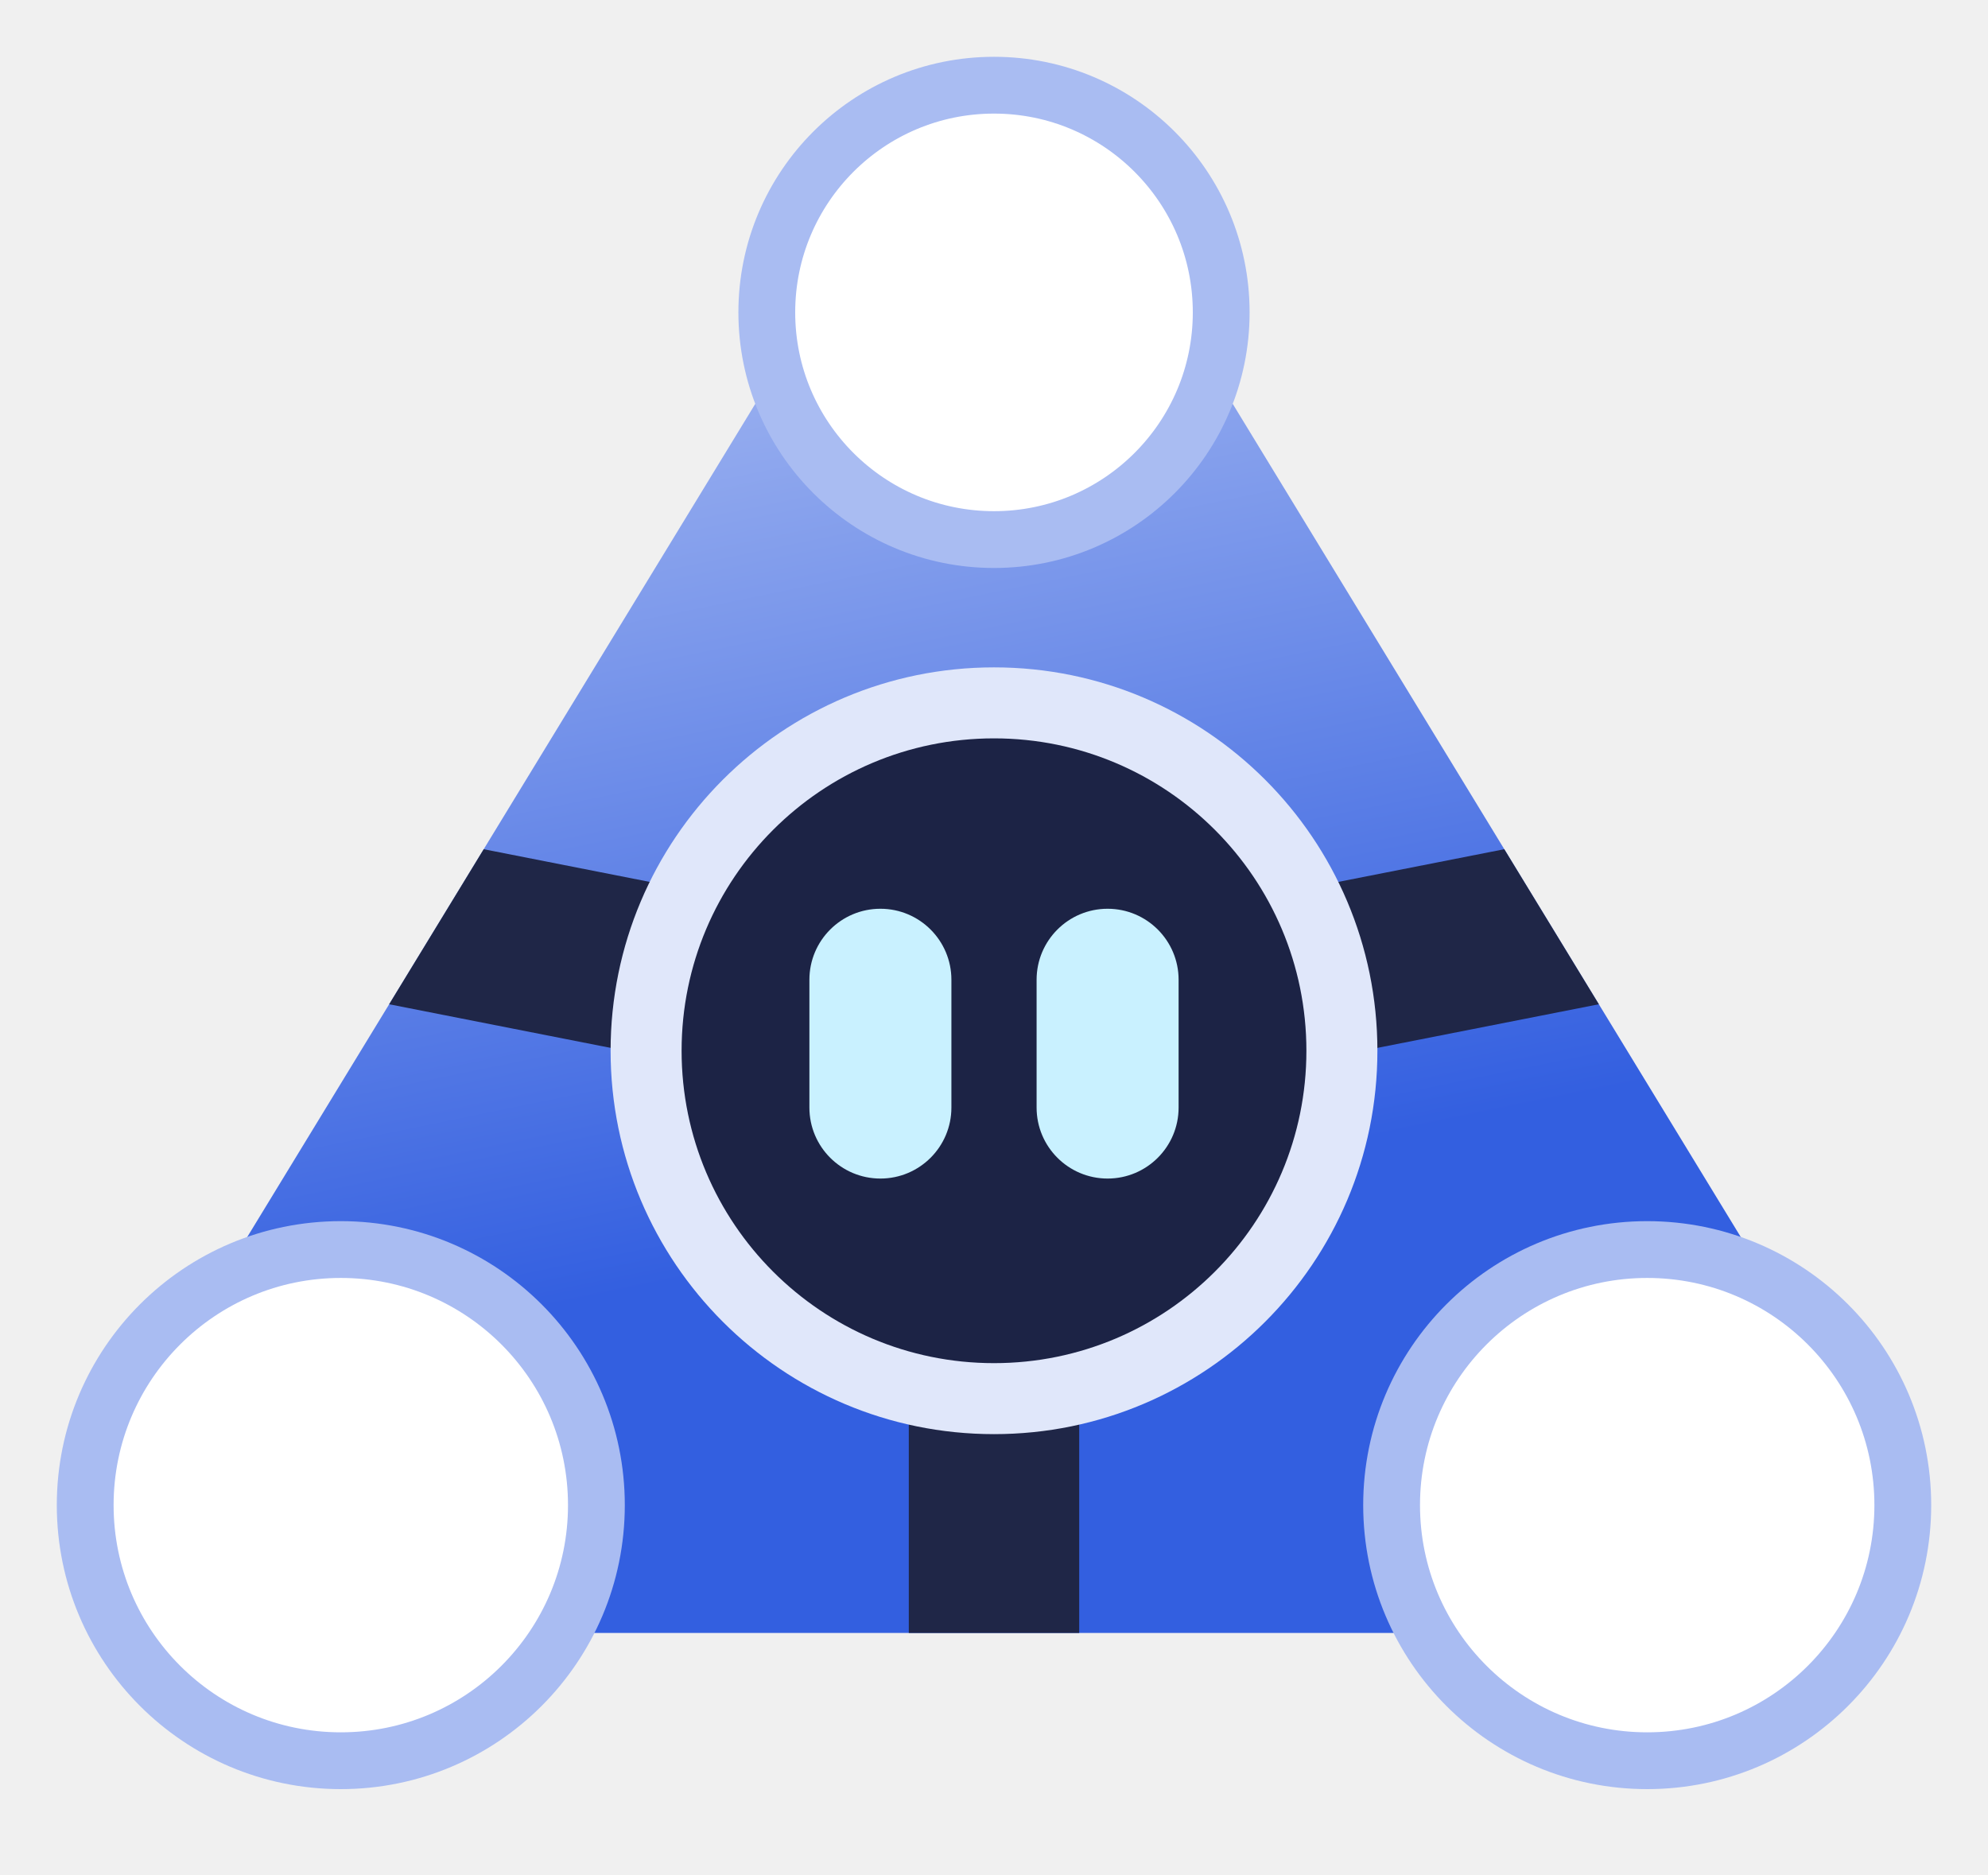
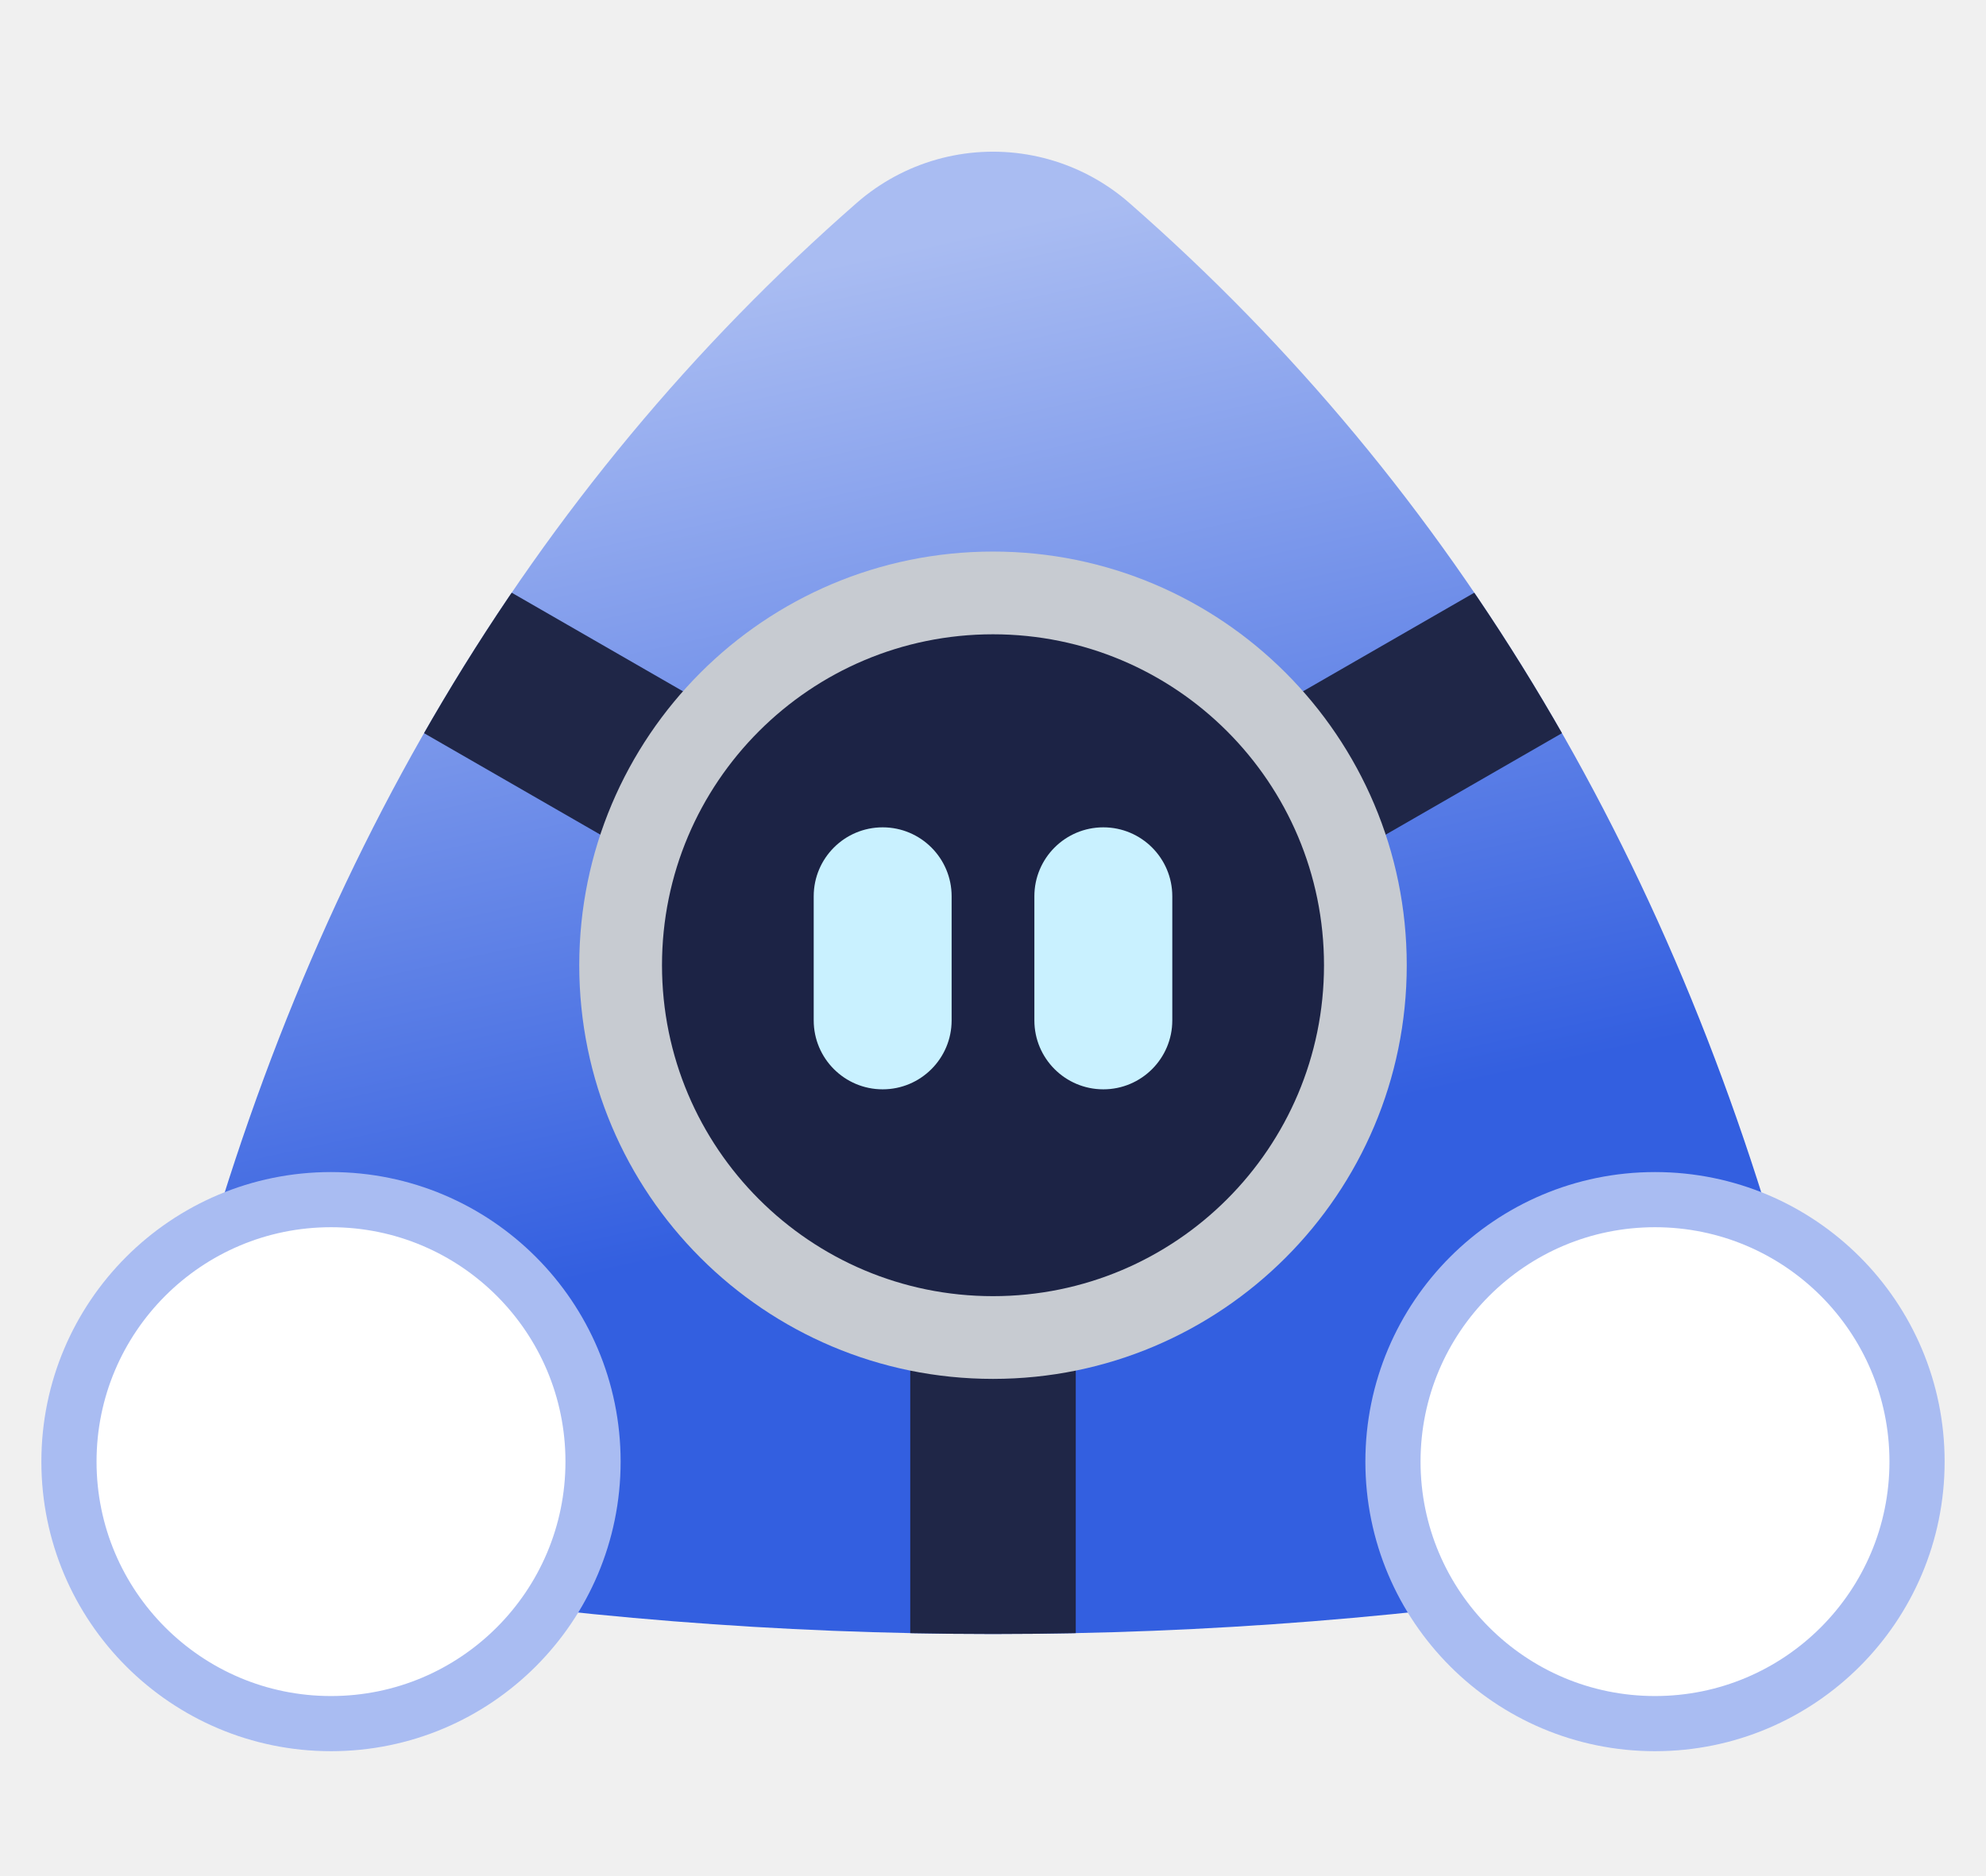
- <svg xmlns="http://www.w3.org/2000/svg" viewBox="-10 -10 140 132">
+ <svg xmlns="http://www.w3.org/2000/svg" viewBox="-12 -6 144 136">
  <defs>
    <linearGradient id="b" x1="0" y1="0" x2=".25" y2="1">
      <stop offset="0" stop-color="#a9bcf2" />
      <stop offset=".85" stop-color="#335fe0" />
    </linearGradient>
    <mask id="s" maskUnits="userSpaceOnUse" x="-20" y="-20" width="160" height="160">
-       <path d="M60 12 L10 94 L110 94 Z" stroke-width="22" stroke-linejoin="round" fill="#fff" stroke="#fff" />
+       <path d="M60 20 Q28 48 16 94 Q60 101 104 94 Q92 48 60 20 Z" stroke-width="30" stroke-linejoin="round" fill="#fff" stroke="#fff" />
    </mask>
  </defs>
-   <path d="M60 12 L10 94 L110 94 Z" stroke-width="22" stroke-linejoin="round" fill="url(#b)" stroke="url(#b)" />
+   <path d="M60 20 Q28 48 16 94 Q60 101 104 94 Q92 48 60 20 Z" stroke-width="30" stroke-linejoin="round" fill="url(#b)" stroke="url(#b)" />
  <g mask="url(#s)" stroke="#1f2647" stroke-width="12" fill="none">
-     <path d="M60 63 L-6 50" />
-     <path d="M60 63 L126 50" />
+     <path d="M60 64 L-6 26" />
+     <path d="M60 64 L126 26" />
    <path d="M60 64 L60 120" />
  </g>
-   <circle cx="60" cy="64" r="27" fill="#e0e7fa" />
-   <circle cx="60" cy="64" r="22" fill="#1c2345" />
+   <circle cx="60" cy="64" r="30" fill="#c7cbd1" />
+   <circle cx="60" cy="64" r="24" fill="#1c2345" />
  <rect x="47" y="54" width="10" height="19" rx="5" fill="#c9f1ff" />
  <rect x="63" y="54" width="10" height="19" rx="5" fill="#c9f1ff" />
-   <circle cx="60" cy="12" r="16" fill="#ffffff" stroke="#a9bcf2" stroke-width="4" />
-   <circle cx="14" cy="96" r="18" fill="#ffffff" stroke="#a9bcf2" stroke-width="4" />
-   <circle cx="106" cy="96" r="18" fill="#ffffff" stroke="#a9bcf2" stroke-width="4" />
+   <circle cx="12" cy="100" r="19" fill="#ffffff" stroke="#a9bcf2" stroke-width="4" />
+   <circle cx="108" cy="100" r="19" fill="#ffffff" stroke="#a9bcf2" stroke-width="4" />
</svg>
